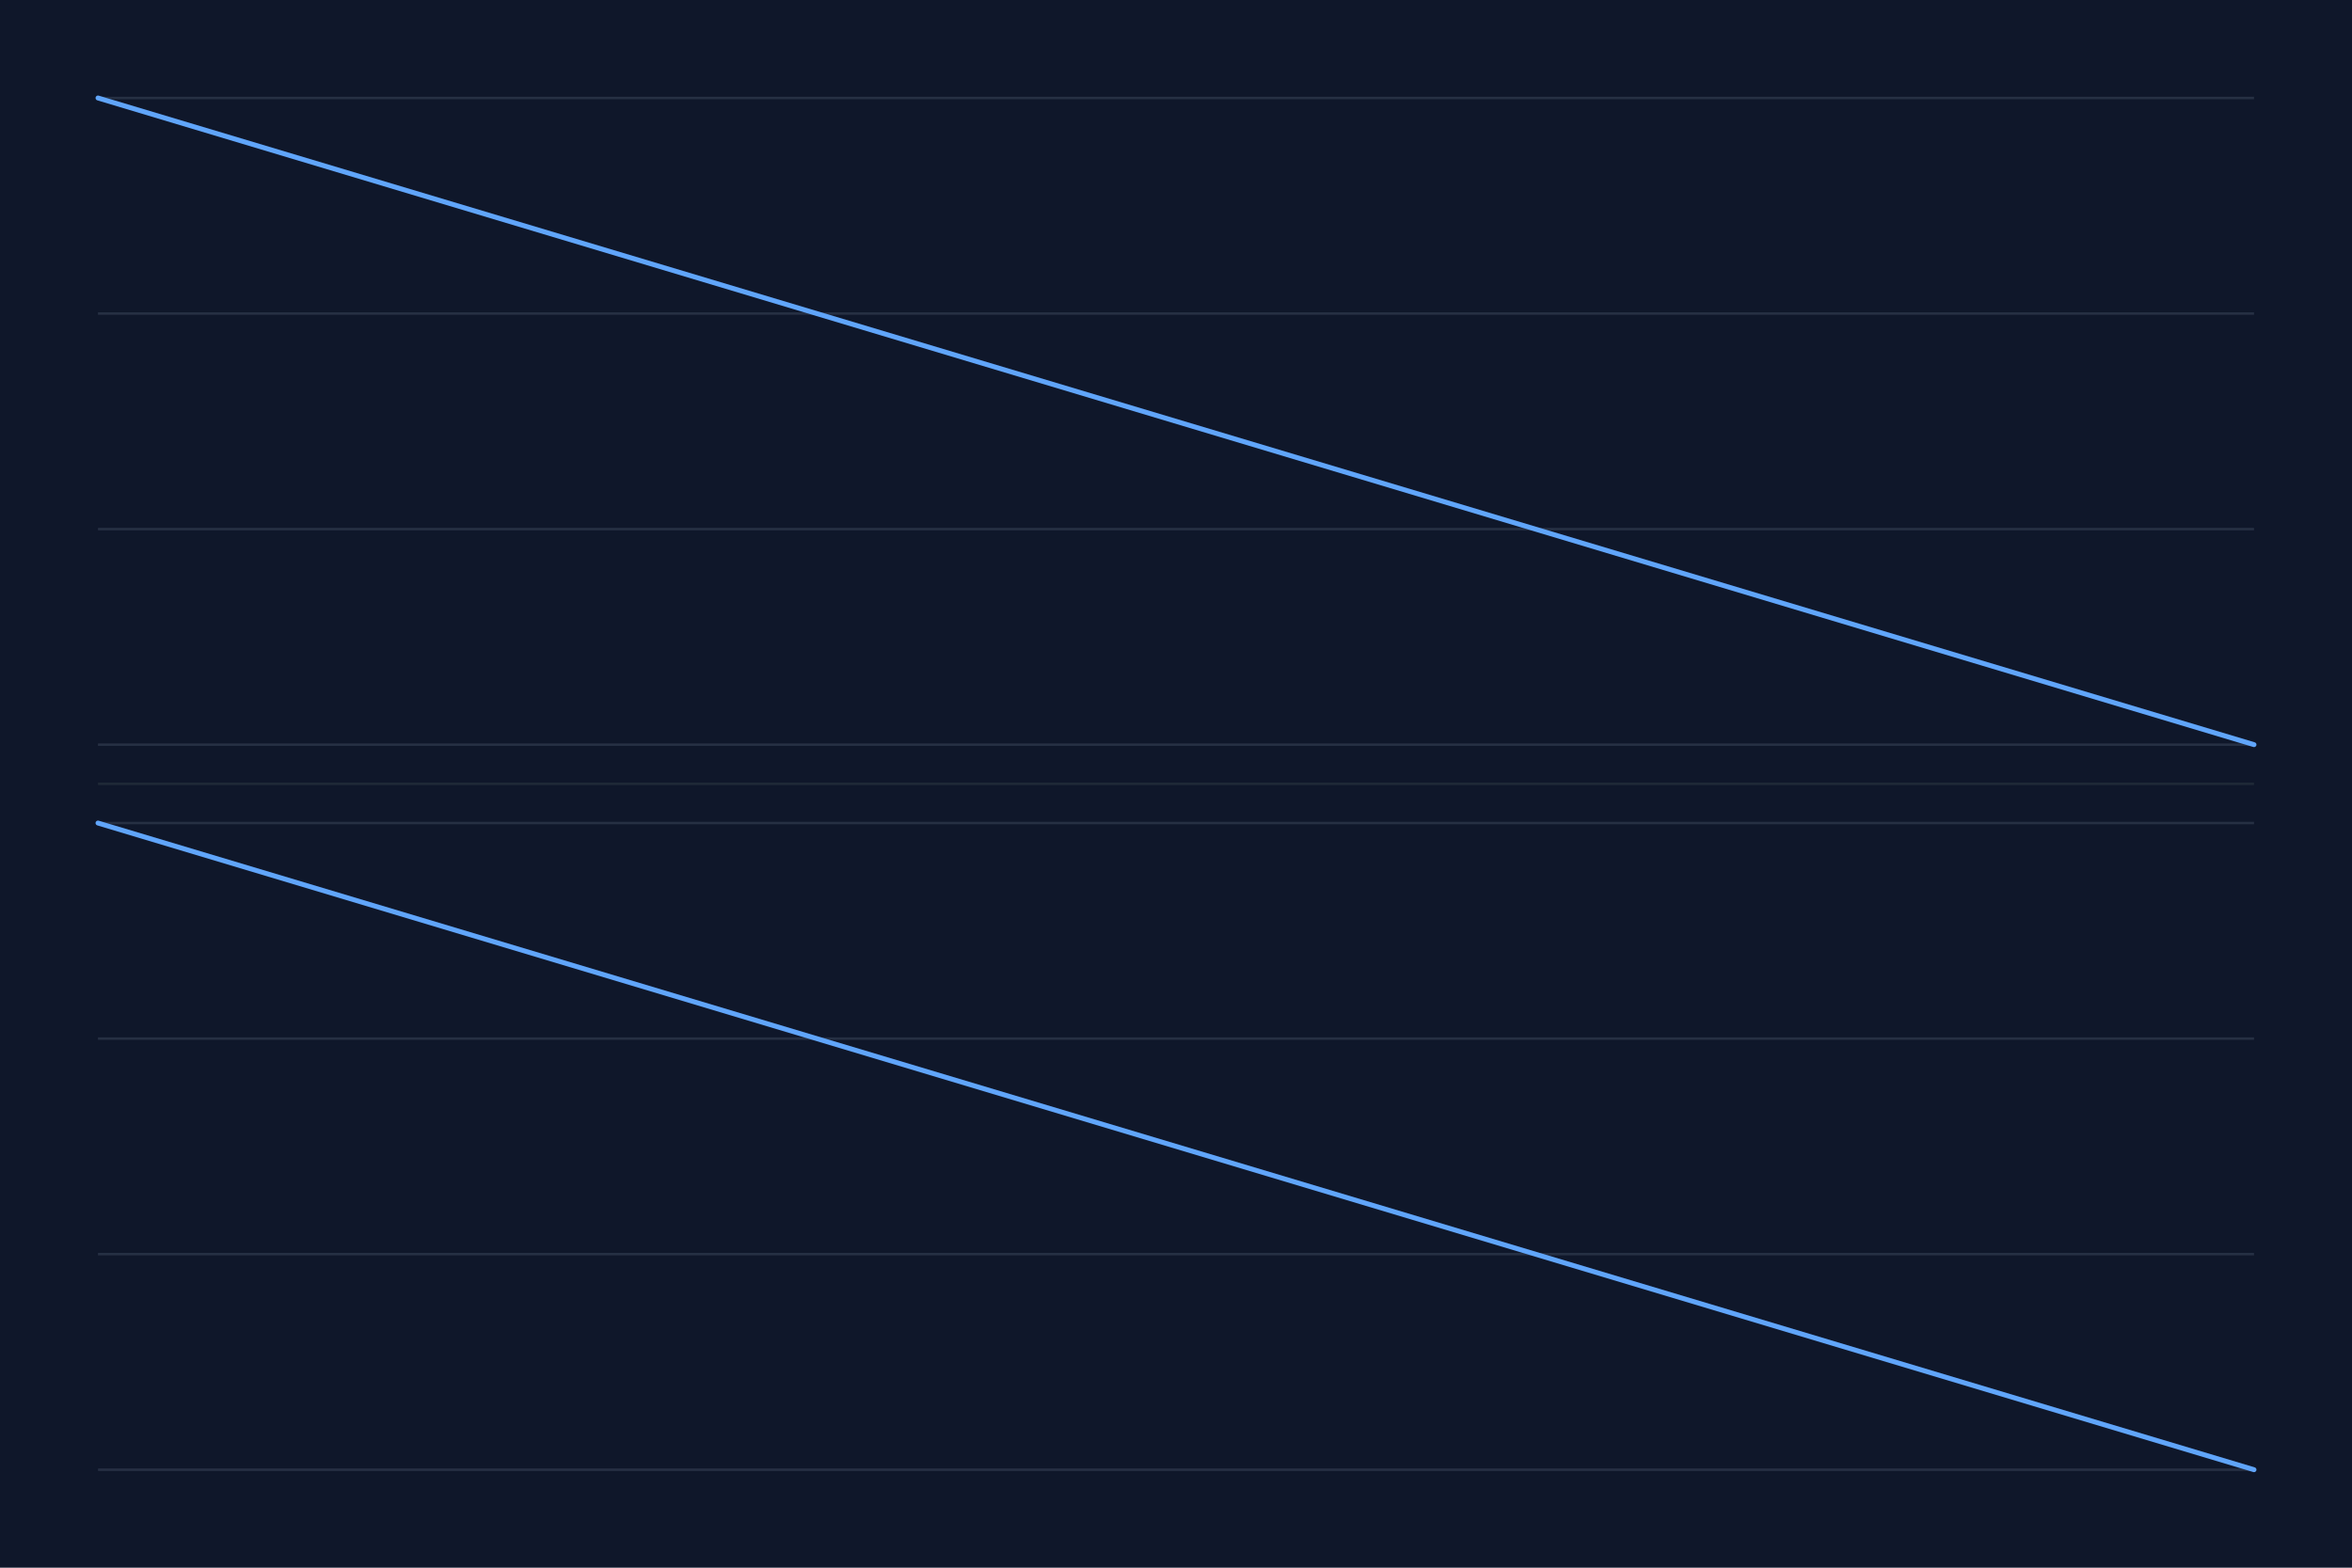
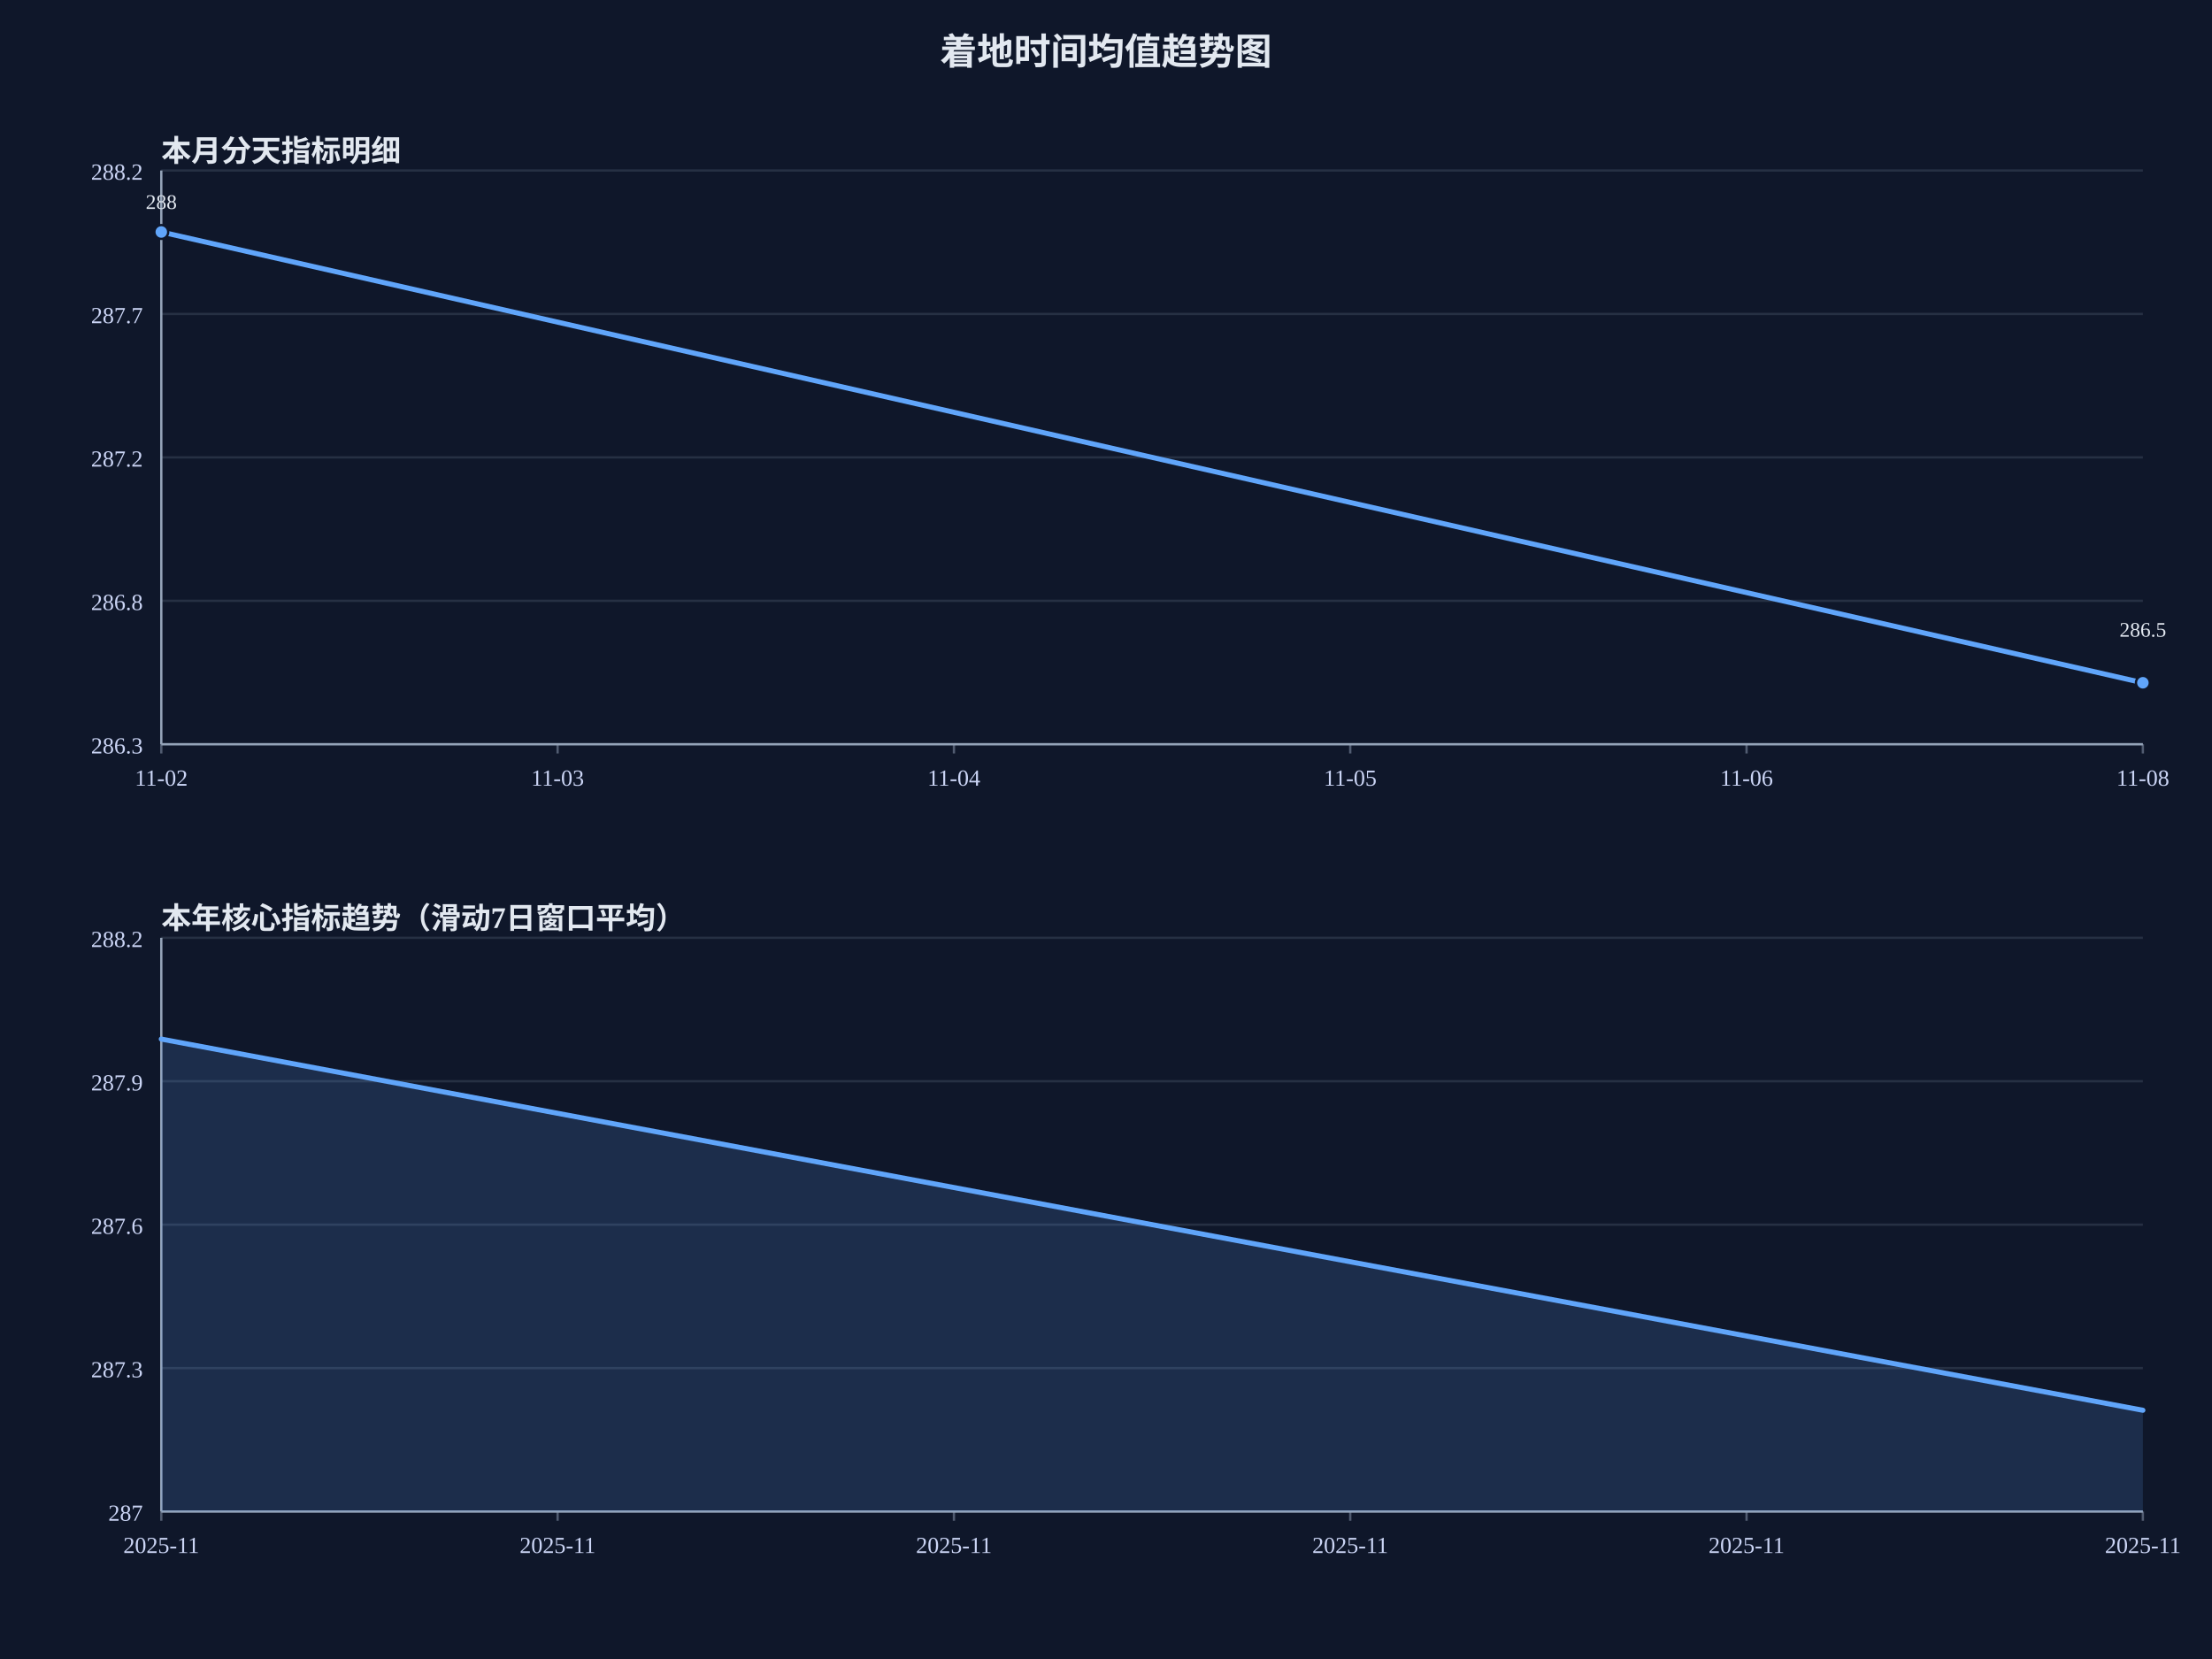
- <svg xmlns="http://www.w3.org/2000/svg" viewBox="0 0 960 640" width="960" height="640">
-   <rect width="960" height="640" fill="#0f172a" />
-   <line x1="40" y1="40.00" x2="920.00" y2="40.00" stroke="#94a3b8" stroke-opacity="0.18" stroke-width="1" />
-   <line x1="40" y1="128.00" x2="920.00" y2="128.00" stroke="#94a3b8" stroke-opacity="0.18" stroke-width="1" />
-   <line x1="40" y1="216.00" x2="920.00" y2="216.00" stroke="#94a3b8" stroke-opacity="0.18" stroke-width="1" />
-   <line x1="40" y1="304.00" x2="920.00" y2="304.00" stroke="#94a3b8" stroke-opacity="0.18" stroke-width="1" />
-   <line x1="40" y1="336.00" x2="920.00" y2="336.00" stroke="#94a3b8" stroke-opacity="0.18" stroke-width="1" />
-   <line x1="40" y1="424.00" x2="920.00" y2="424.00" stroke="#94a3b8" stroke-opacity="0.18" stroke-width="1" />
-   <line x1="40" y1="512.00" x2="920.00" y2="512.00" stroke="#94a3b8" stroke-opacity="0.18" stroke-width="1" />
-   <line x1="40" y1="600.00" x2="920.00" y2="600.00" stroke="#94a3b8" stroke-opacity="0.18" stroke-width="1" />
-   <line x1="40" y1="320.00" x2="920.00" y2="320.00" stroke="#1f2937" stroke-width="1" />
-   <polyline points="40.00,40.00 920.00,304.00" fill="none" stroke="#60a5fa" stroke-width="2" stroke-linecap="round" stroke-linejoin="round" />
-   <polyline points="40.00,336.00 920.00,600.00" fill="none" stroke="#60a5fa" stroke-width="2" stroke-linecap="round" stroke-linejoin="round" />
+ <svg xmlns="http://www.w3.org/2000/svg" viewBox="0 0 960 720" width="960" height="720">
+   <rect width="960" height="720" fill="#0f172a" />
+   <text x="480" y="28" fill="#e2e8f0" font-size="16" font-weight="700" text-anchor="middle">着地时间均值趋势图</text>
+   <text x="70" y="70" fill="#e2e8f0" font-size="13" font-weight="600">本月分天指标明细</text>
+   <line x1="70" y1="323.00" x2="930" y2="323.00" stroke="#94a3b8" stroke-opacity="0.18" stroke-width="1" />
+   <text x="62" y="327.00" fill="#cbd5f5" font-size="10" text-anchor="end">286.3</text>
+   <line x1="70" y1="260.75" x2="930" y2="260.75" stroke="#94a3b8" stroke-opacity="0.18" stroke-width="1" />
+   <text x="62" y="264.75" fill="#cbd5f5" font-size="10" text-anchor="end">286.8</text>
+   <line x1="70" y1="198.50" x2="930" y2="198.50" stroke="#94a3b8" stroke-opacity="0.18" stroke-width="1" />
+   <text x="62" y="202.50" fill="#cbd5f5" font-size="10" text-anchor="end">287.2</text>
+   <line x1="70" y1="136.25" x2="930" y2="136.25" stroke="#94a3b8" stroke-opacity="0.18" stroke-width="1" />
+   <text x="62" y="140.25" fill="#cbd5f5" font-size="10" text-anchor="end">287.7</text>
+   <line x1="70" y1="74.00" x2="930" y2="74.00" stroke="#94a3b8" stroke-opacity="0.18" stroke-width="1" />
+   <text x="62" y="78.00" fill="#cbd5f5" font-size="10" text-anchor="end">288.2</text>
+   <line x1="70.00" y1="323" x2="70.00" y2="327" stroke="#94a3b8" stroke-opacity="0.5" stroke-width="1" />
+   <text x="70.00" y="341" fill="#cbd5f5" font-size="10" text-anchor="middle">11-02</text>
+   <line x1="242.00" y1="323" x2="242.00" y2="327" stroke="#94a3b8" stroke-opacity="0.5" stroke-width="1" />
+   <text x="242.00" y="341" fill="#cbd5f5" font-size="10" text-anchor="middle">11-03</text>
+   <line x1="414.00" y1="323" x2="414.00" y2="327" stroke="#94a3b8" stroke-opacity="0.5" stroke-width="1" />
+   <text x="414.00" y="341" fill="#cbd5f5" font-size="10" text-anchor="middle">11-04</text>
+   <line x1="586.00" y1="323" x2="586.00" y2="327" stroke="#94a3b8" stroke-opacity="0.5" stroke-width="1" />
+   <text x="586.00" y="341" fill="#cbd5f5" font-size="10" text-anchor="middle">11-05</text>
+   <line x1="758.00" y1="323" x2="758.00" y2="327" stroke="#94a3b8" stroke-opacity="0.5" stroke-width="1" />
+   <text x="758.00" y="341" fill="#cbd5f5" font-size="10" text-anchor="middle">11-06</text>
+   <line x1="930.00" y1="323" x2="930.00" y2="327" stroke="#94a3b8" stroke-opacity="0.5" stroke-width="1" />
+   <text x="930.00" y="341" fill="#cbd5f5" font-size="10" text-anchor="middle">11-08</text>
+   <line x1="70" y1="74" x2="70" y2="323" stroke="#94a3b8" stroke-width="1" />
+   <line x1="70" y1="323" x2="930" y2="323" stroke="#94a3b8" stroke-width="1" />
+   <path d="M70.00,100.68 L930.00,296.32" fill="none" stroke="#60a5fa" stroke-width="2.2" stroke-linecap="round" />
+   <circle cx="70.00" cy="100.68" r="3" fill="#60a5fa" stroke="#0f172a" stroke-width="1" />
+   <text x="70.00" y="90.68" fill="#e2e8f0" font-size="9" text-anchor="middle">288</text>
+   <circle cx="930.00" cy="296.32" r="3" fill="#60a5fa" stroke="#0f172a" stroke-width="1" />
+   <text x="930.00" y="276.32" fill="#e2e8f0" font-size="9" text-anchor="middle">286.5</text>
+   <text x="70" y="403" fill="#e2e8f0" font-size="13" font-weight="600">本年核心指标趋势（滑动7日窗口平均）</text>
+   <line x1="70" y1="656.00" x2="930" y2="656.00" stroke="#94a3b8" stroke-opacity="0.18" stroke-width="1" />
+   <text x="62" y="660.00" fill="#cbd5f5" font-size="10" text-anchor="end">287</text>
+   <line x1="70" y1="593.75" x2="930" y2="593.75" stroke="#94a3b8" stroke-opacity="0.18" stroke-width="1" />
+   <text x="62" y="597.75" fill="#cbd5f5" font-size="10" text-anchor="end">287.3</text>
+   <line x1="70" y1="531.50" x2="930" y2="531.50" stroke="#94a3b8" stroke-opacity="0.18" stroke-width="1" />
+   <text x="62" y="535.50" fill="#cbd5f5" font-size="10" text-anchor="end">287.6</text>
+   <line x1="70" y1="469.25" x2="930" y2="469.25" stroke="#94a3b8" stroke-opacity="0.18" stroke-width="1" />
+   <text x="62" y="473.25" fill="#cbd5f5" font-size="10" text-anchor="end">287.9</text>
+   <line x1="70" y1="407.00" x2="930" y2="407.00" stroke="#94a3b8" stroke-opacity="0.18" stroke-width="1" />
+   <text x="62" y="411.00" fill="#cbd5f5" font-size="10" text-anchor="end">288.2</text>
+   <line x1="70.00" y1="656" x2="70.00" y2="660" stroke="#94a3b8" stroke-opacity="0.5" stroke-width="1" />
+   <text x="70.00" y="674" fill="#cbd5f5" font-size="10" text-anchor="middle">2025-11</text>
+   <line x1="242.00" y1="656" x2="242.00" y2="660" stroke="#94a3b8" stroke-opacity="0.5" stroke-width="1" />
+   <text x="242.00" y="674" fill="#cbd5f5" font-size="10" text-anchor="middle">2025-11</text>
+   <line x1="414.00" y1="656" x2="414.00" y2="660" stroke="#94a3b8" stroke-opacity="0.5" stroke-width="1" />
+   <text x="414.00" y="674" fill="#cbd5f5" font-size="10" text-anchor="middle">2025-11</text>
+   <line x1="586.00" y1="656" x2="586.00" y2="660" stroke="#94a3b8" stroke-opacity="0.5" stroke-width="1" />
+   <text x="586.00" y="674" fill="#cbd5f5" font-size="10" text-anchor="middle">2025-11</text>
+   <line x1="758.00" y1="656" x2="758.00" y2="660" stroke="#94a3b8" stroke-opacity="0.5" stroke-width="1" />
+   <text x="758.00" y="674" fill="#cbd5f5" font-size="10" text-anchor="middle">2025-11</text>
+   <line x1="930.00" y1="656" x2="930.00" y2="660" stroke="#94a3b8" stroke-opacity="0.5" stroke-width="1" />
+   <text x="930.00" y="674" fill="#cbd5f5" font-size="10" text-anchor="middle">2025-11</text>
+   <line x1="70" y1="407" x2="70" y2="656" stroke="#94a3b8" stroke-width="1" />
+   <line x1="70" y1="656" x2="930" y2="656" stroke="#94a3b8" stroke-width="1" />
+   <path d="M70.00,656.00 L70.00,450.95 L930.00,612.05 L930.00,656.00 Z" fill="#60a5fa" fill-opacity="0.16" stroke="none" />
+   <path d="M70.00,450.95 L930.00,612.05" fill="none" stroke="#60a5fa" stroke-width="2.2" stroke-linecap="round" />
</svg>
